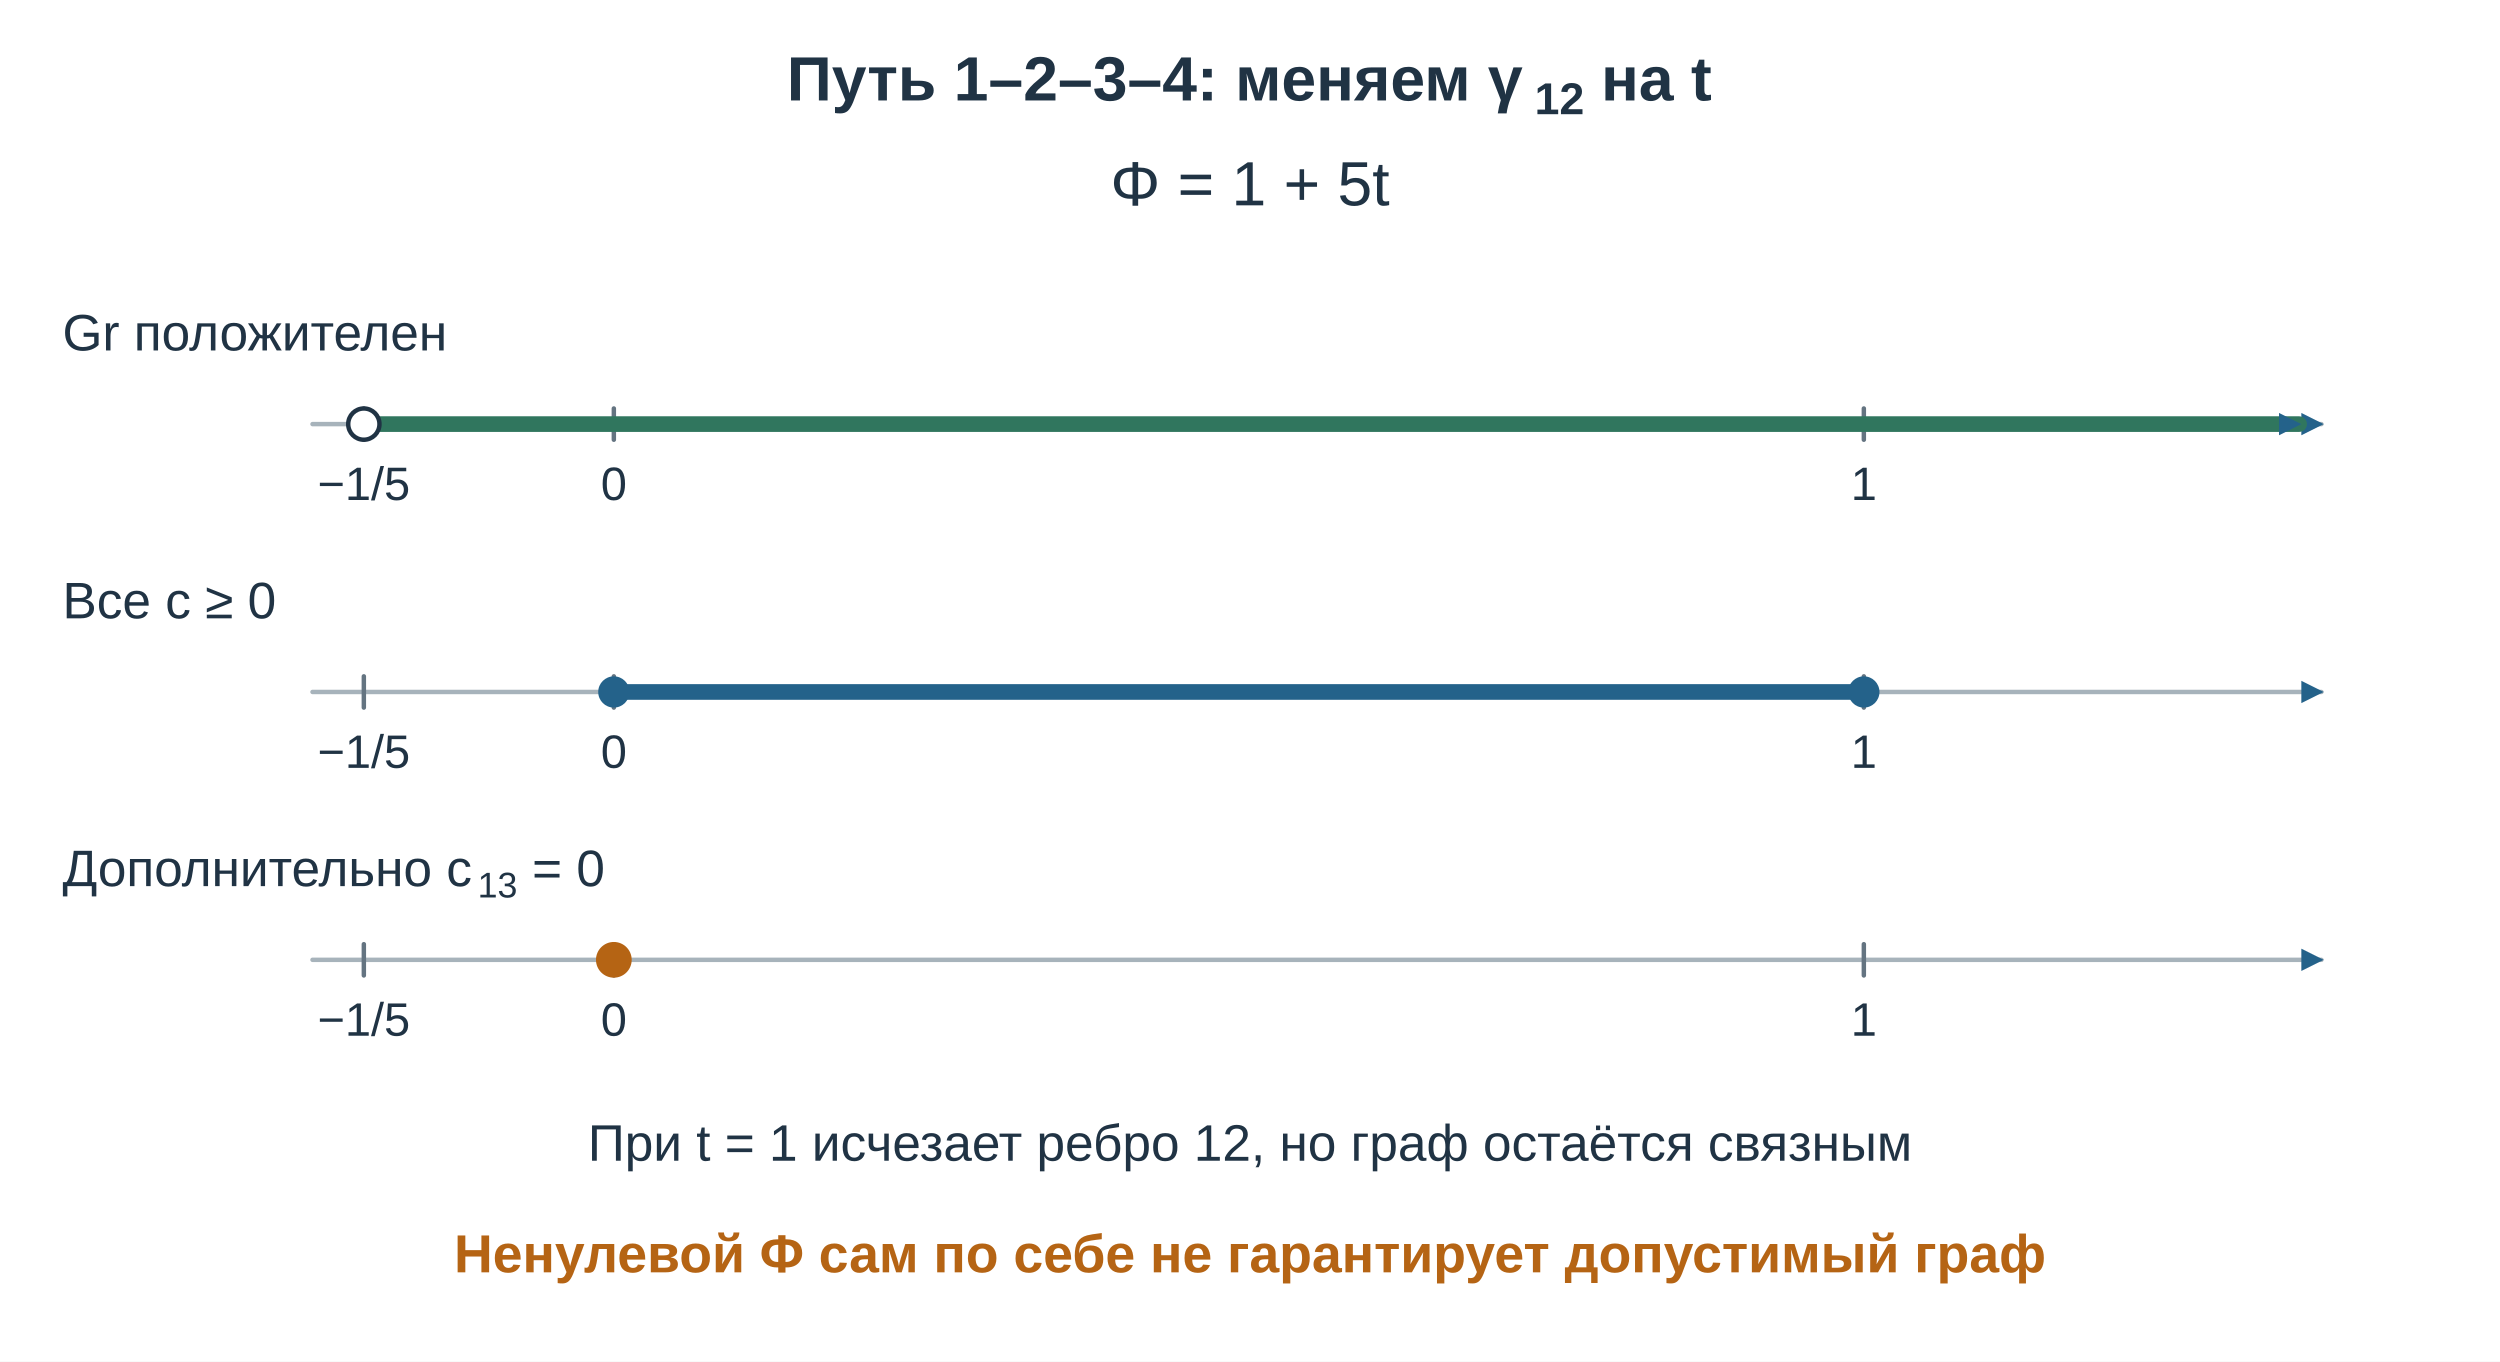
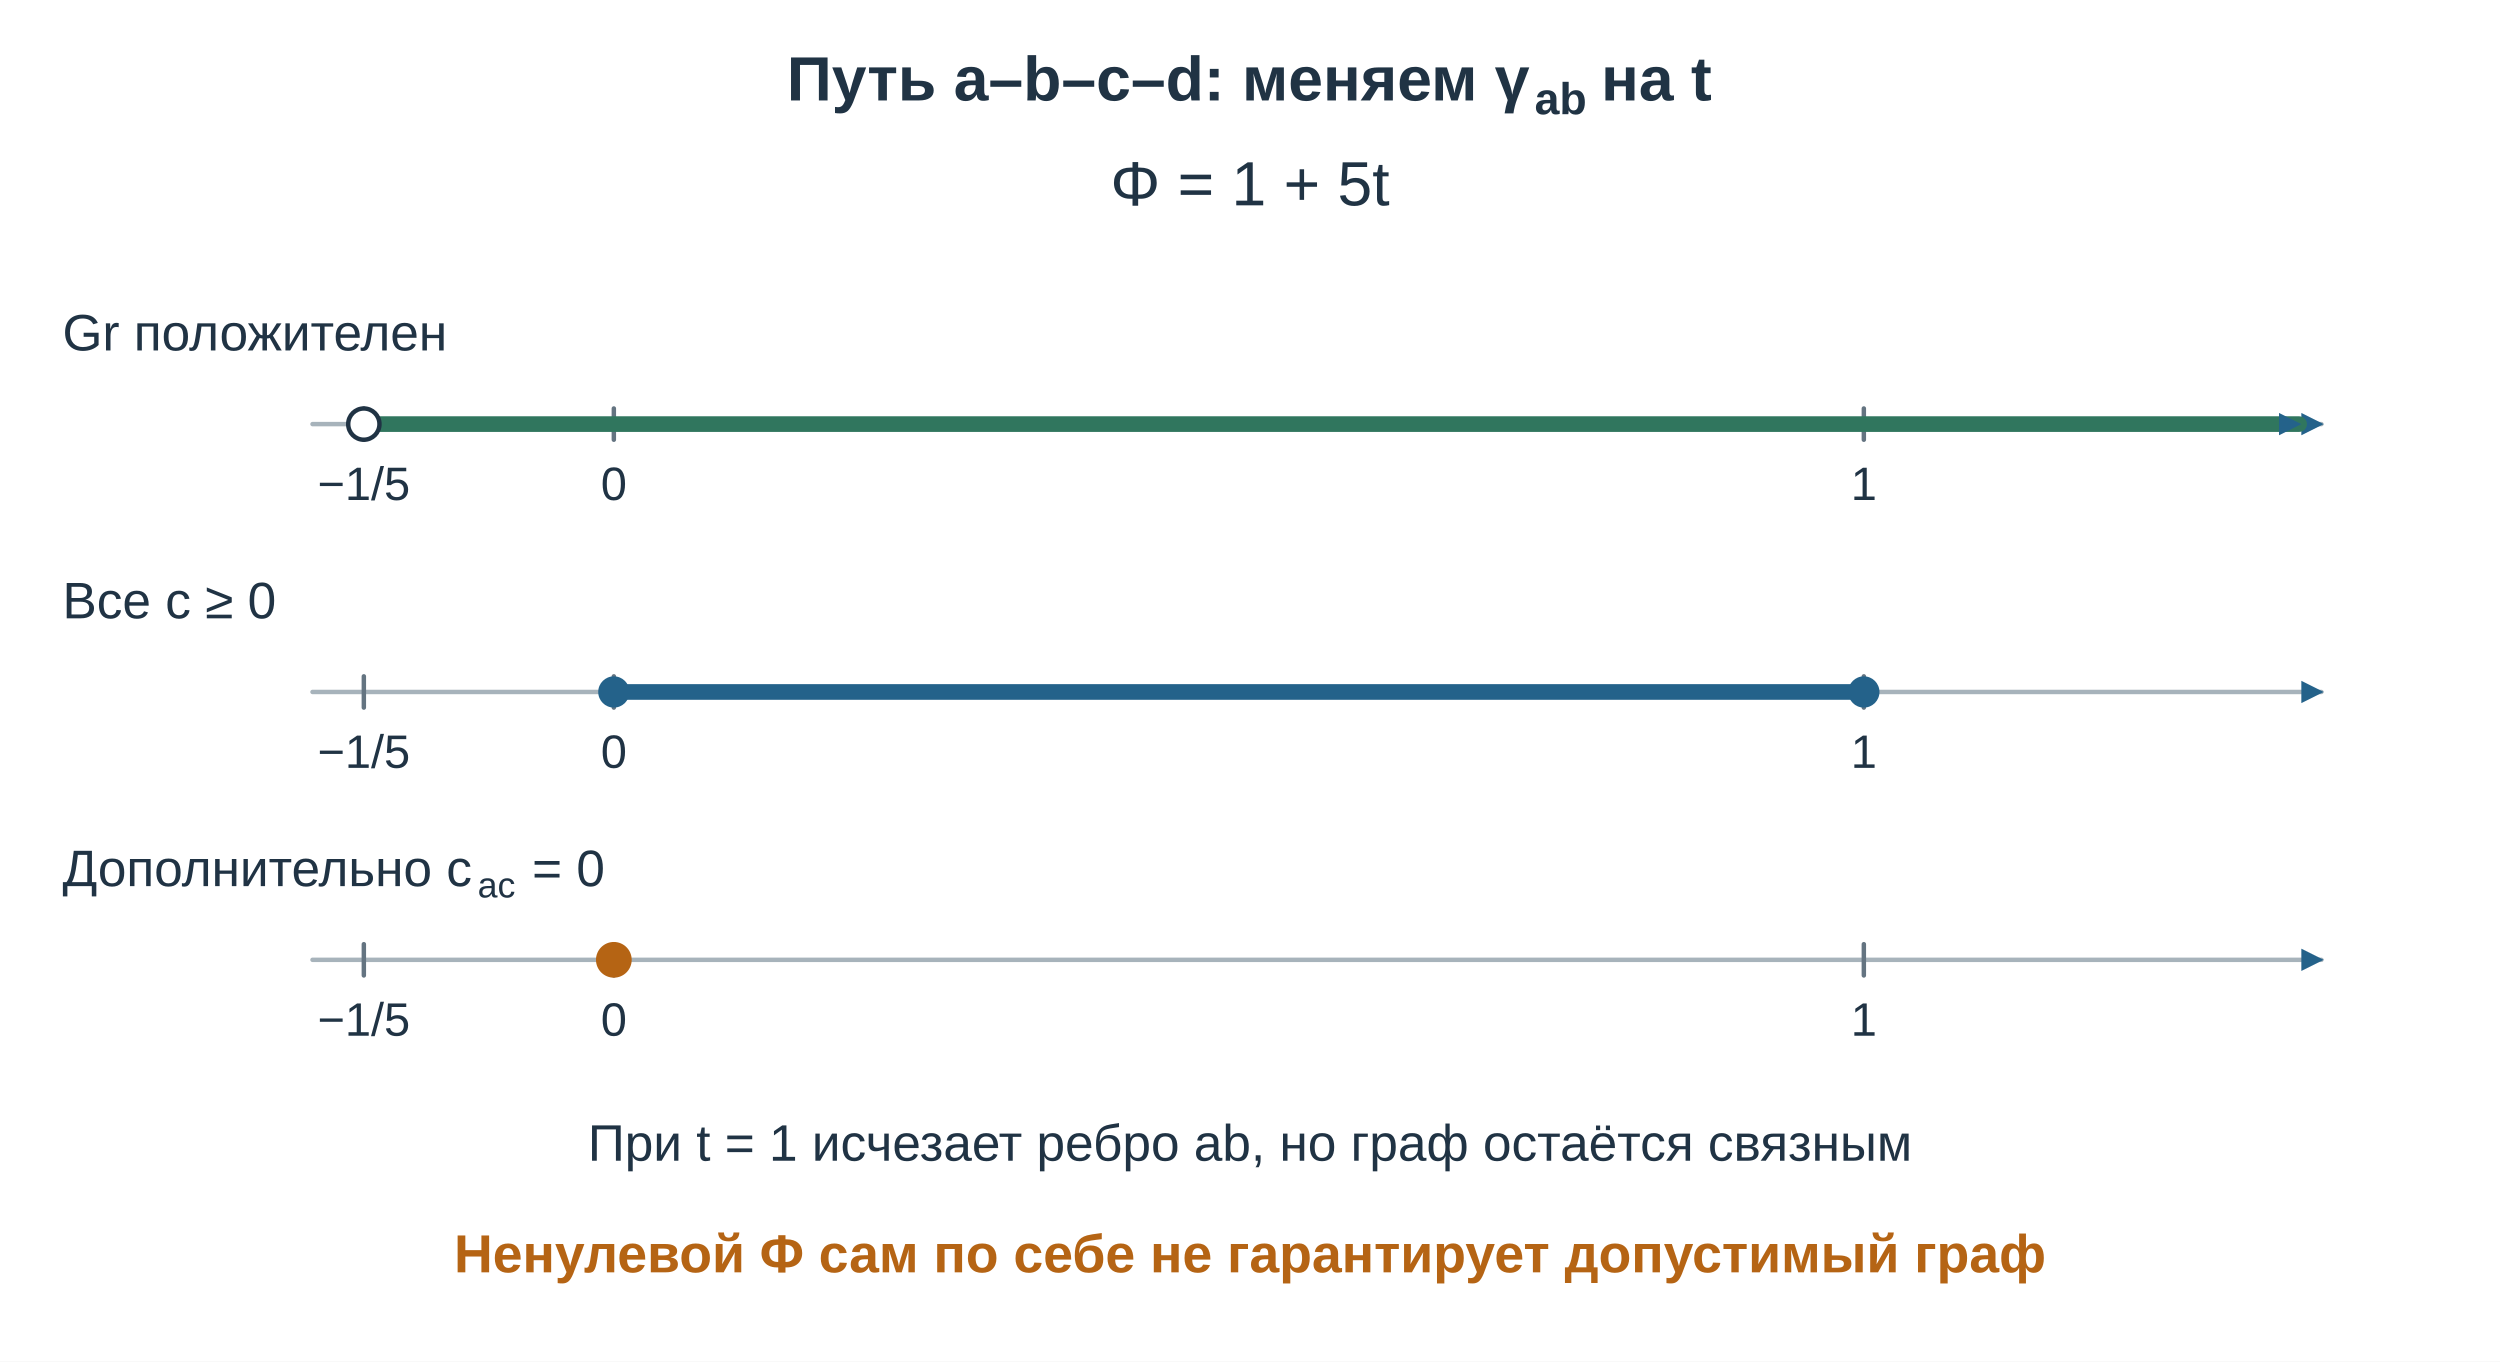
<svg xmlns="http://www.w3.org/2000/svg" width="1120" height="610" viewBox="0 0 1120 610" role="img" aria-labelledby="title">
  <defs>
    <marker id="arrow" markerWidth="12" markerHeight="12" refX="9" refY="5" orient="auto" markerUnits="userSpaceOnUse">
      <path d="M0 0 L10 5 L0 10 Z" fill="#24628a" />
    </marker>
  </defs>
  <style>text{font-family:Arial,sans-serif;fill:#203344}path,line{stroke-linecap:round;stroke-linejoin:round}</style>
  <rect width="1120" height="610" fill="white" />
-   <text xml:space="preserve" x="352.5" y="45" font-size="28" fill="#203344" style="fill:#203344" font-weight="600" text-anchor="start">Путь 1–2–3–4: меняем γ</text>
-   <text xml:space="preserve" x="687.5" y="51.16" font-size="20" fill="#203344" style="fill:#203344" font-weight="600" text-anchor="start">12</text>
+   <text xml:space="preserve" x="352.5" y="45" font-size="28" fill="#203344" style="fill:#203344" font-weight="600" text-anchor="start">Путь a–b–c–d: меняем γ</text>
+   <text xml:space="preserve" x="687.5" y="51.16" font-size="20" fill="#203344" style="fill:#203344" font-weight="600" text-anchor="start">ab</text>
  <text xml:space="preserve" x="709.5" y="45" font-size="28" fill="#203344" style="fill:#203344" font-weight="600" text-anchor="start"> на t</text>
  <text xml:space="preserve" x="560" y="92" font-size="28" fill="#203344" style="fill:#203344" font-weight="400" text-anchor="middle">Φ = 1 + 5t</text>
  <text xml:space="preserve" x="28" y="157" font-size="23" fill="#203344" style="fill:#203344" font-weight="400" text-anchor="start">Gr положителен</text>
  <line x1="140" y1="190" x2="1040" y2="190" stroke="#a7b3bb" stroke-width="2" marker-end="url(#arrow)" />
  <line x1="163.0" y1="183" x2="163.0" y2="197" stroke="#647481" stroke-width="2" />
  <text xml:space="preserve" x="163.0" y="224" font-size="21" fill="#203344" style="fill:#203344" font-weight="400" text-anchor="middle">−1/5</text>
  <line x1="275" y1="183" x2="275" y2="197" stroke="#647481" stroke-width="2" />
  <text xml:space="preserve" x="275" y="224" font-size="21" fill="#203344" style="fill:#203344" font-weight="400" text-anchor="middle">0</text>
  <line x1="835" y1="183" x2="835" y2="197" stroke="#647481" stroke-width="2" />
  <text xml:space="preserve" x="835" y="224" font-size="21" fill="#203344" style="fill:#203344" font-weight="400" text-anchor="middle">1</text>
  <text xml:space="preserve" x="28" y="277" font-size="23" fill="#203344" style="fill:#203344" font-weight="400" text-anchor="start">Все c ≥ 0</text>
  <line x1="140" y1="310" x2="1040" y2="310" stroke="#a7b3bb" stroke-width="2" marker-end="url(#arrow)" />
  <line x1="163.0" y1="303" x2="163.0" y2="317" stroke="#647481" stroke-width="2" />
  <text xml:space="preserve" x="163.0" y="344" font-size="21" fill="#203344" style="fill:#203344" font-weight="400" text-anchor="middle">−1/5</text>
  <line x1="275" y1="303" x2="275" y2="317" stroke="#647481" stroke-width="2" />
  <text xml:space="preserve" x="275" y="344" font-size="21" fill="#203344" style="fill:#203344" font-weight="400" text-anchor="middle">0</text>
  <line x1="835" y1="303" x2="835" y2="317" stroke="#647481" stroke-width="2" />
  <text xml:space="preserve" x="835" y="344" font-size="21" fill="#203344" style="fill:#203344" font-weight="400" text-anchor="middle">1</text>
  <text xml:space="preserve" x="28" y="397" font-size="23" fill="#203344" style="fill:#203344" font-weight="400" text-anchor="start">Дополнительно c</text>
-   <text xml:space="preserve" x="213.984" y="402.06" font-size="16" fill="#203344" style="fill:#203344" font-weight="400" text-anchor="start">13</text>
+   <text xml:space="preserve" x="213.984" y="402.06" font-size="16" fill="#203344" style="fill:#203344" font-weight="400" text-anchor="start">ac</text>
  <text xml:space="preserve" x="231.984" y="397" font-size="23" fill="#203344" style="fill:#203344" font-weight="400" text-anchor="start"> = 0</text>
  <line x1="140" y1="430" x2="1040" y2="430" stroke="#a7b3bb" stroke-width="2" marker-end="url(#arrow)" />
  <line x1="163.0" y1="423" x2="163.0" y2="437" stroke="#647481" stroke-width="2" />
  <text xml:space="preserve" x="163.0" y="464" font-size="21" fill="#203344" style="fill:#203344" font-weight="400" text-anchor="middle">−1/5</text>
  <line x1="275" y1="423" x2="275" y2="437" stroke="#647481" stroke-width="2" />
  <text xml:space="preserve" x="275" y="464" font-size="21" fill="#203344" style="fill:#203344" font-weight="400" text-anchor="middle">0</text>
  <line x1="835" y1="423" x2="835" y2="437" stroke="#647481" stroke-width="2" />
  <text xml:space="preserve" x="835" y="464" font-size="21" fill="#203344" style="fill:#203344" font-weight="400" text-anchor="middle">1</text>
  <line x1="170.0" y1="190" x2="1030" y2="190" stroke="#30765e" stroke-width="7" marker-end="url(#arrow)" />
  <circle cx="163.0" cy="190" r="7" fill="white" stroke="#203344" stroke-width="2" />
  <line x1="275" y1="310" x2="835" y2="310" stroke="#24628a" stroke-width="7" />
  <circle cx="275" cy="310" r="7" fill="#24628a" />
  <circle cx="835" cy="310" r="7" fill="#24628a" />
  <circle cx="275" cy="430" r="8" fill="#b56414" />
-   <text xml:space="preserve" x="560" y="520" font-size="23" fill="#203344" style="fill:#203344" font-weight="400" text-anchor="middle">При t = 1 исчезает ребро 12, но граф остаётся связным</text>
+   <text xml:space="preserve" x="560" y="520" font-size="23" fill="#203344" style="fill:#203344" font-weight="400" text-anchor="middle">При t = 1 исчезает ребро ab, но граф остаётся связным</text>
  <text xml:space="preserve" x="560" y="570" font-size="24" fill="#b56414" style="fill:#b56414" font-weight="600" text-anchor="middle">Ненулевой Φ сам по себе не гарантирует допустимый граф</text>
</svg>
